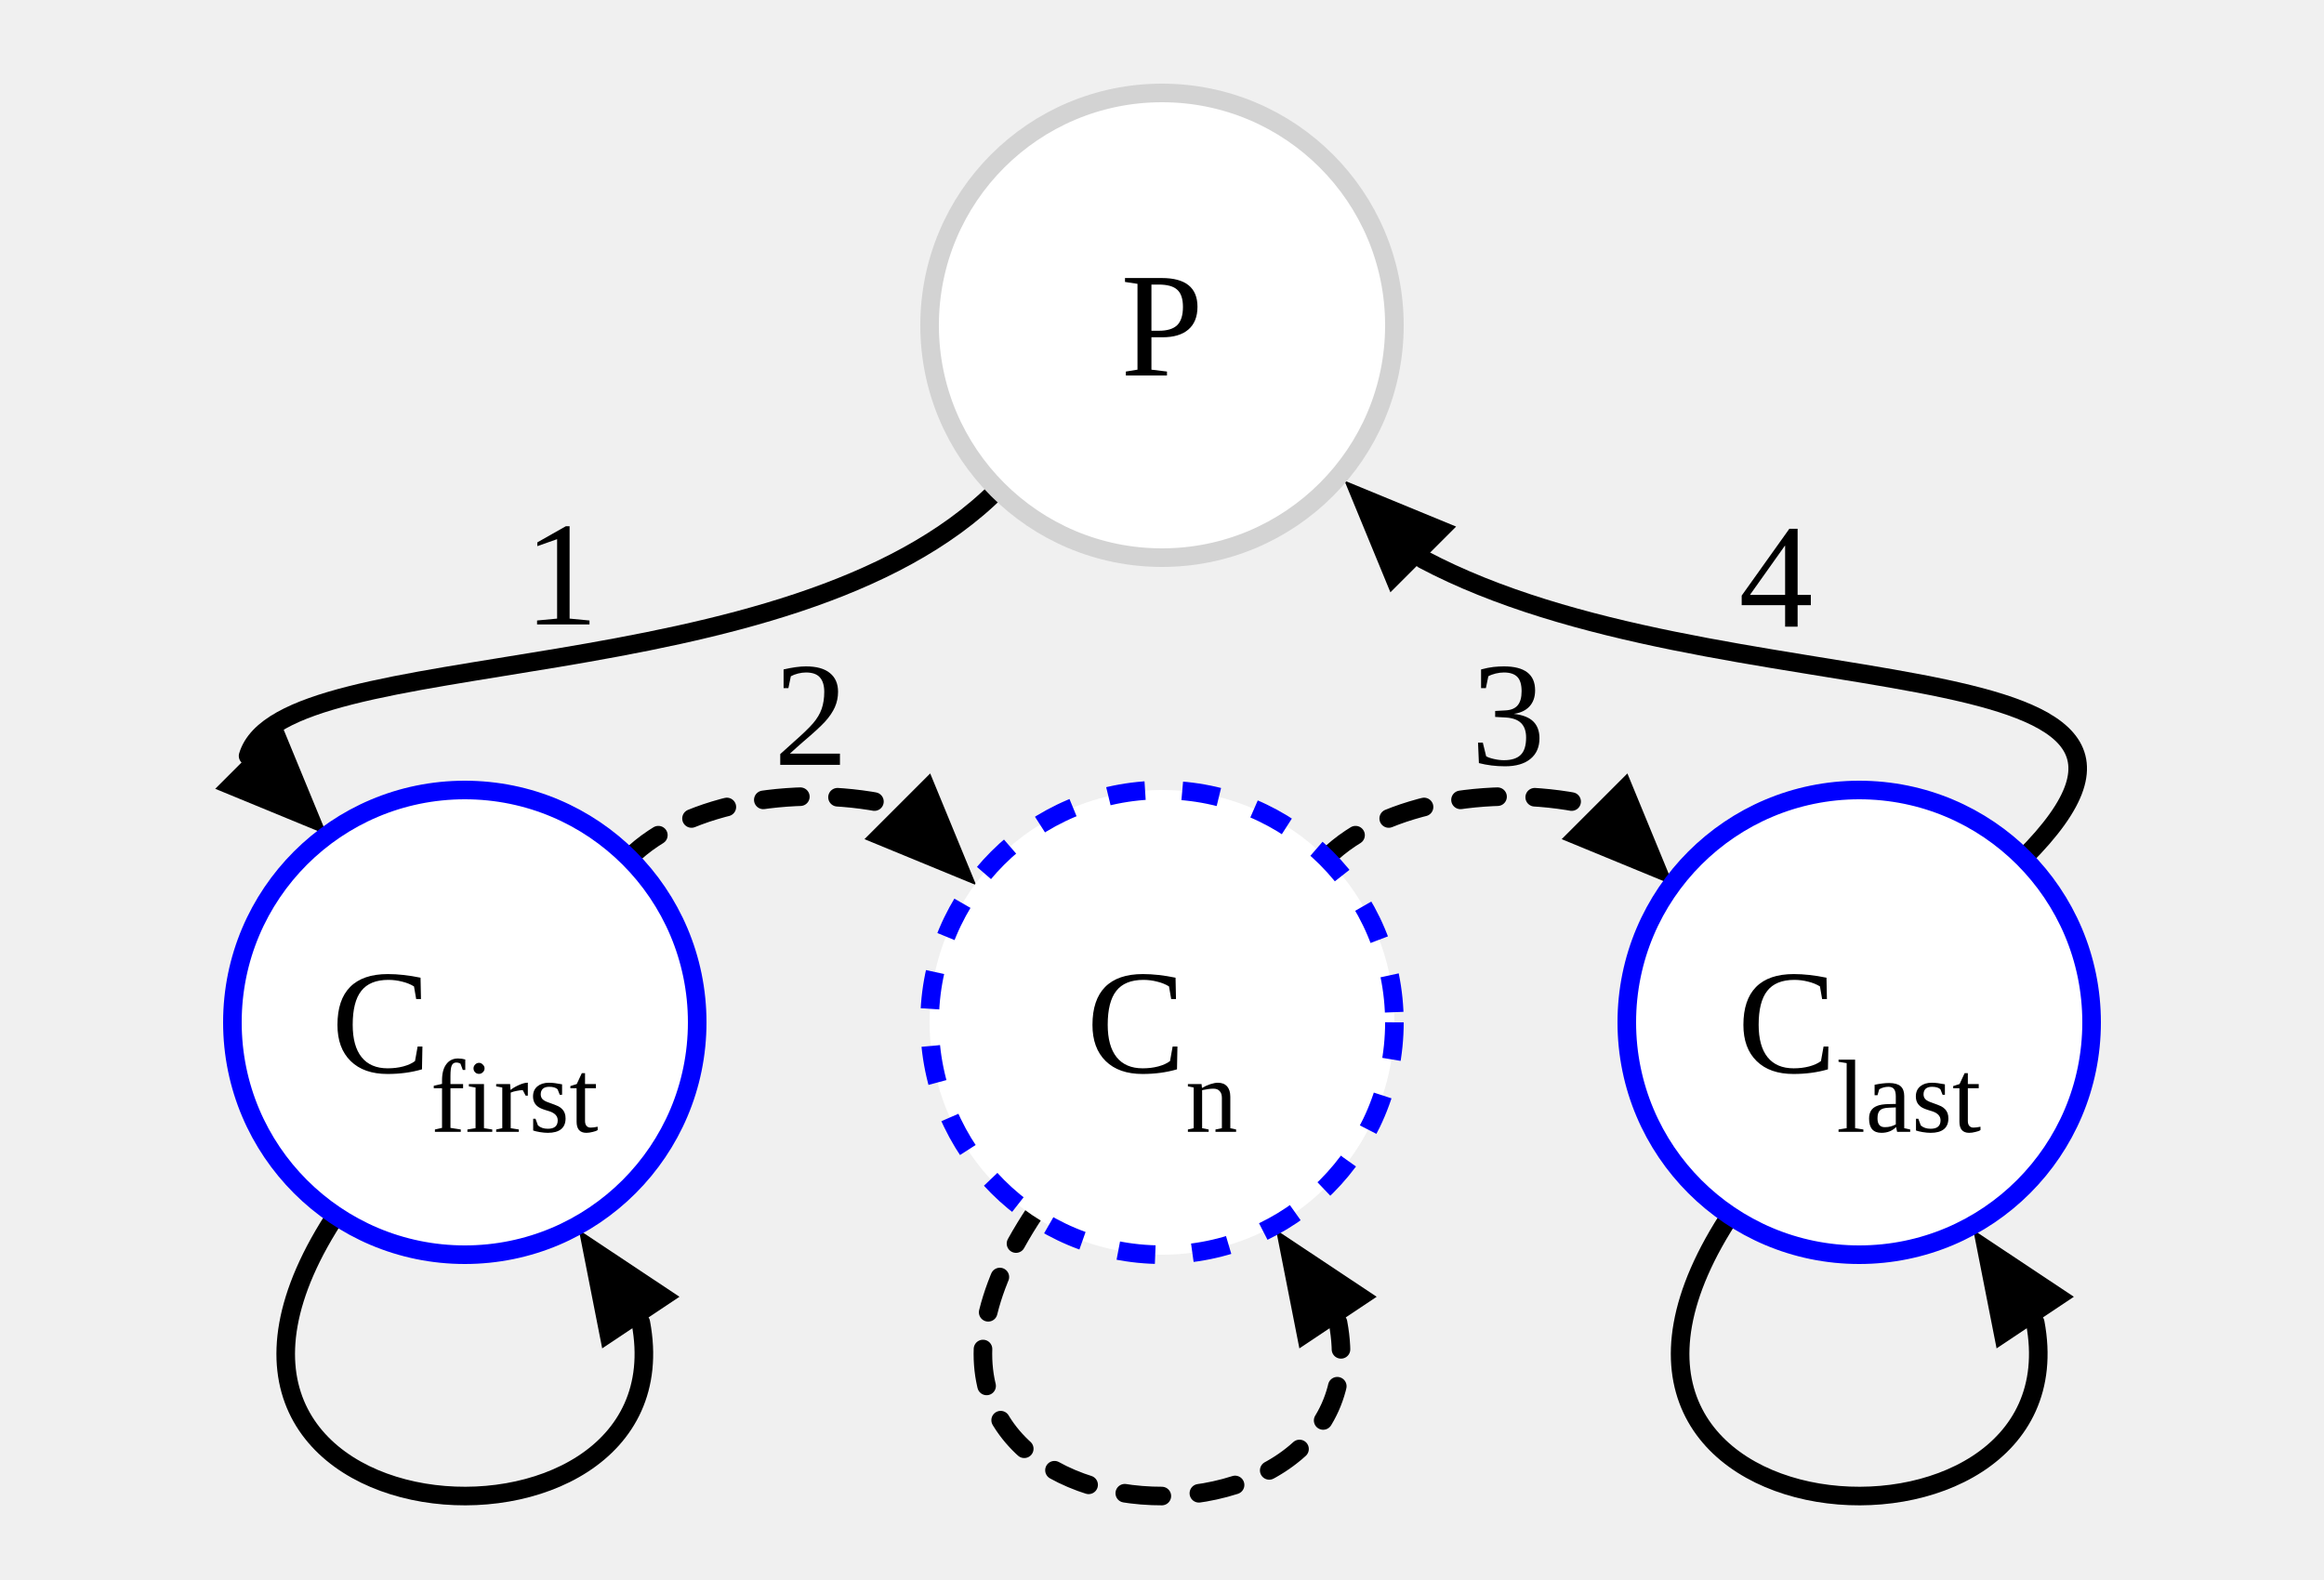
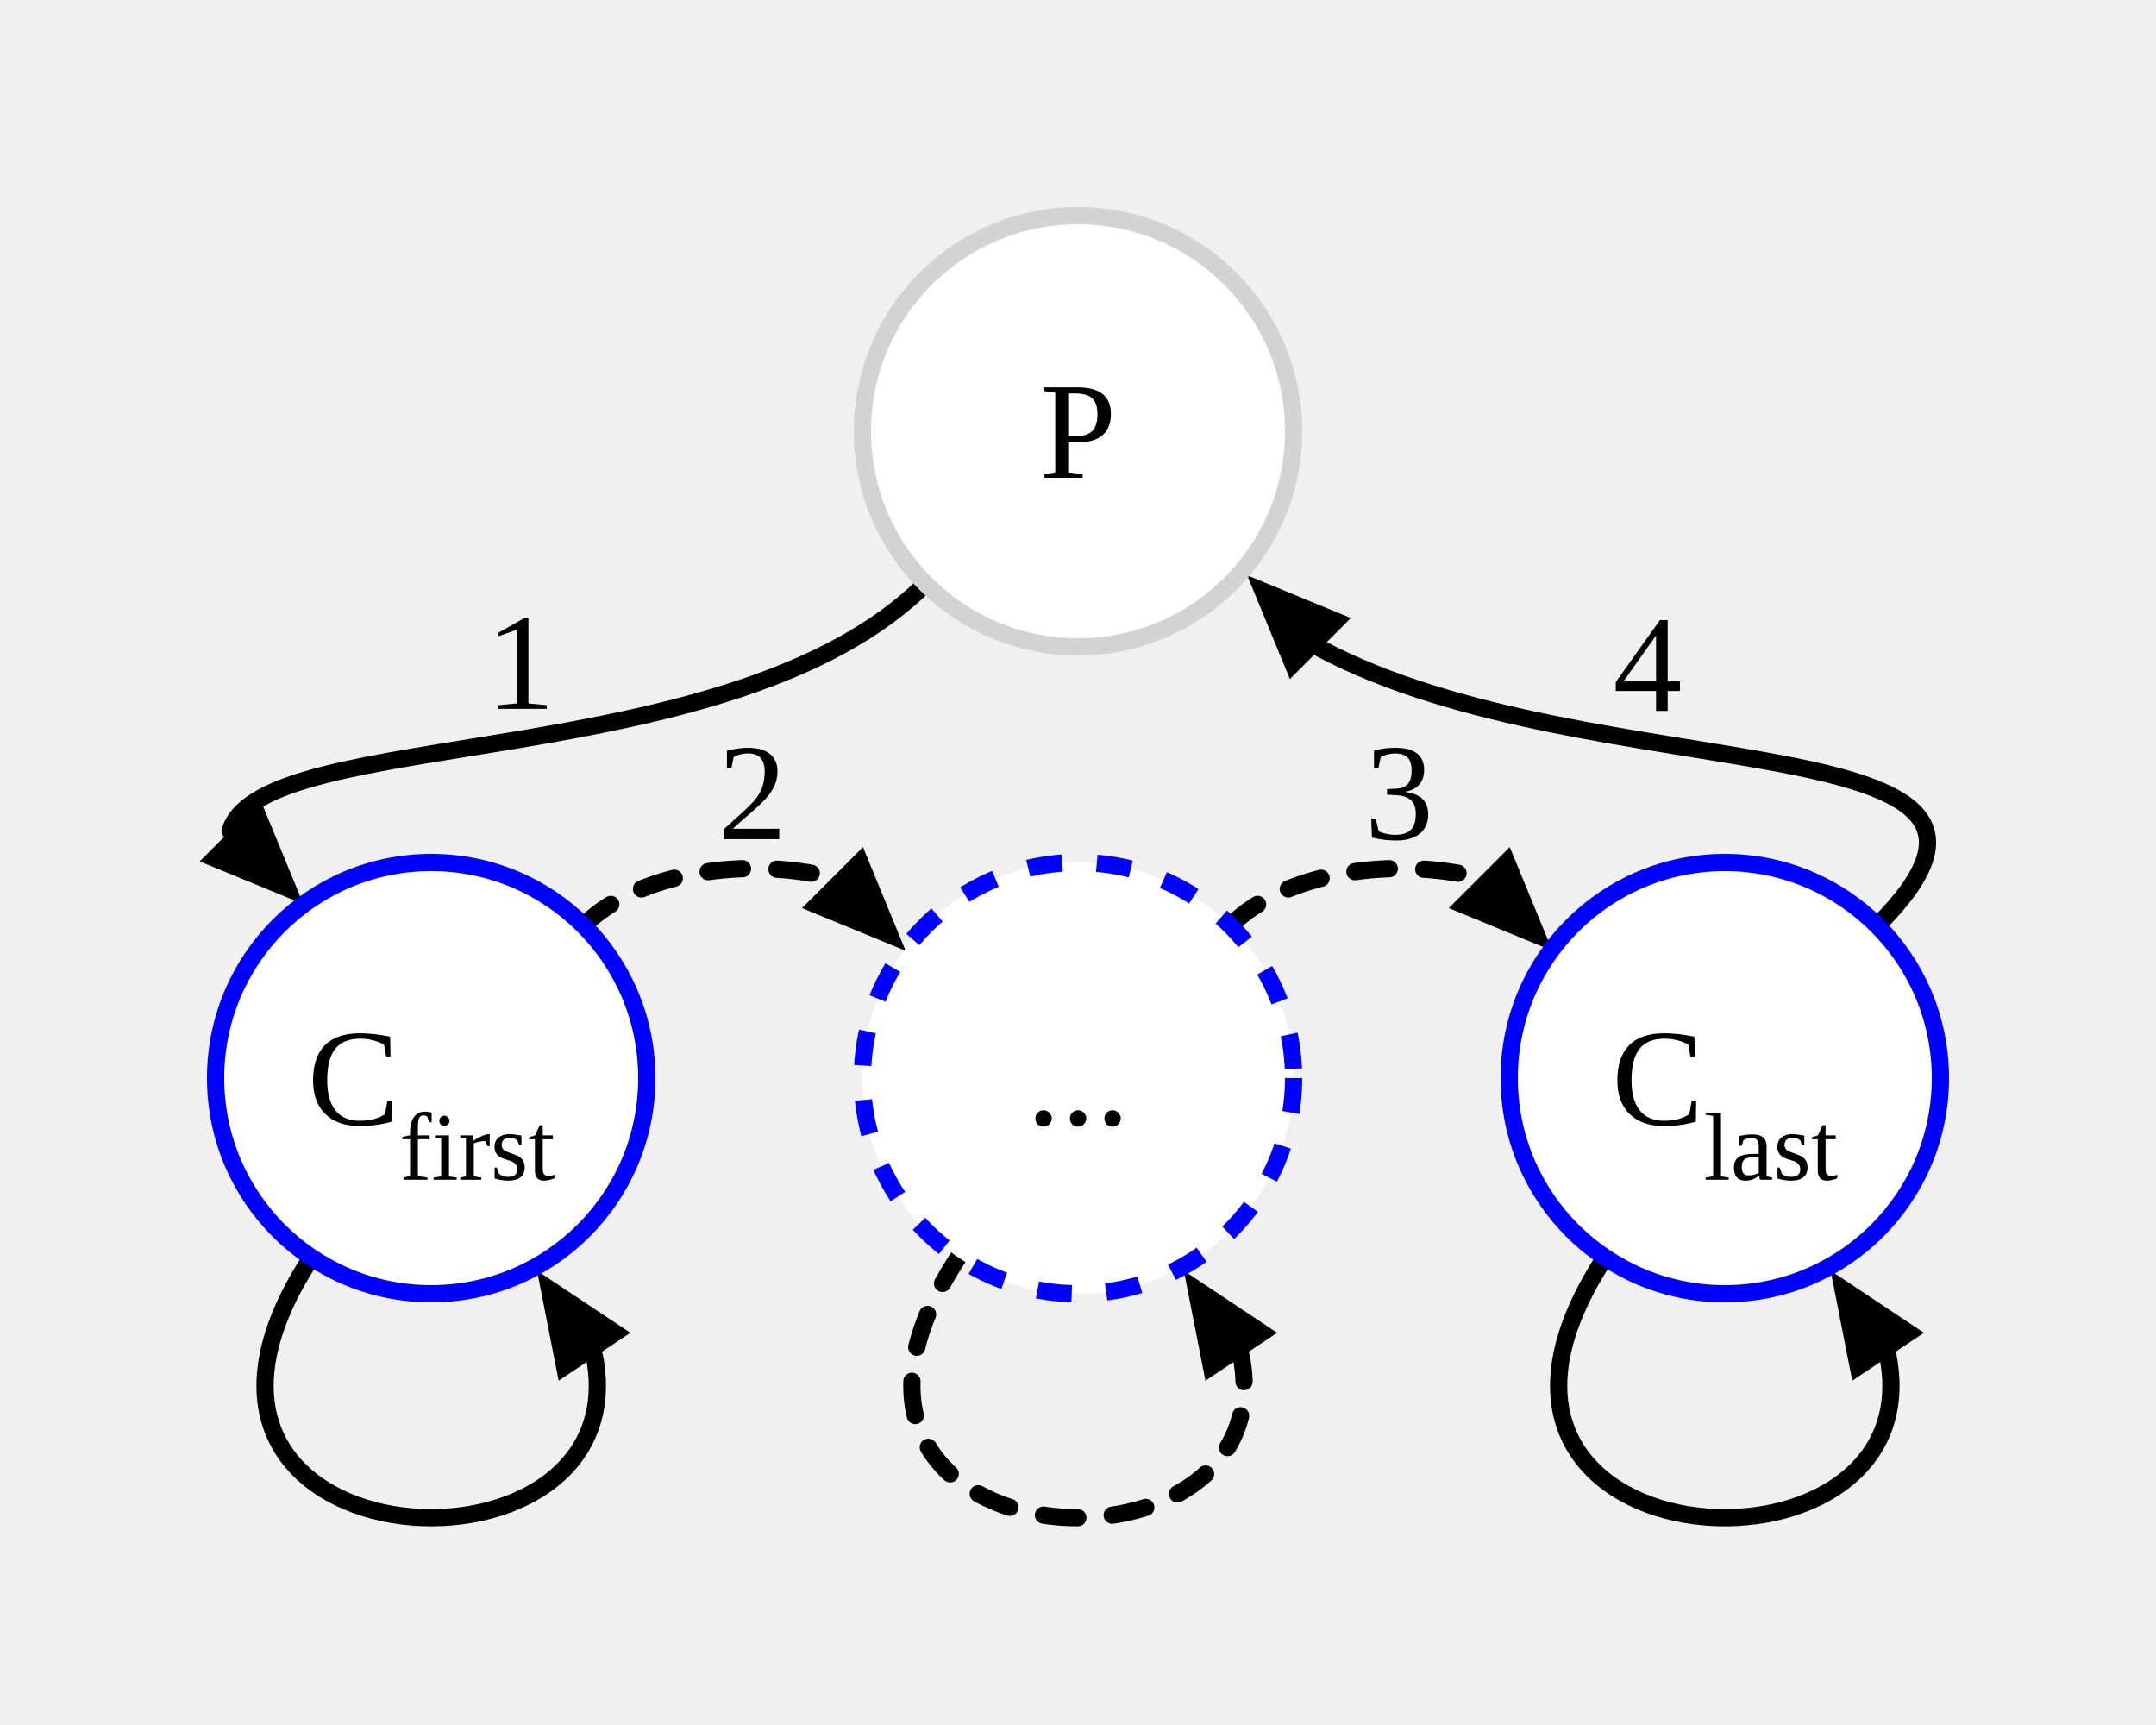
- <svg xmlns="http://www.w3.org/2000/svg" width="250" height="170">
-   <path d="M 107.322 52.678 C85.005 74.995 30.338 69.065 26.688 81.336" fill="none" stroke-dasharray="0" stroke-linecap="round" stroke-width="2" stroke="black" />
-   <polygon points="30.223 77.8, 35.173 89.821, 23.152 84.871" fill="black" stroke="none" />
-   <path d="M 36.378 130.387 C12.113 166.703 74.292 170.674 68.936 142.302" fill="none" stroke-dasharray="0" stroke-linecap="round" stroke-width="2" stroke="black" />
-   <polygon points="64.779 145.08, 62.269 132.325, 73.093 139.525" fill="black" stroke="none" />
-   <path d="M 67.678 92.322 C73.864 86.136 86.482 84.279 96.528 86.753" fill="none" stroke-dasharray="4" stroke-linecap="round" stroke-width="2" stroke="black" />
-   <polygon points="100.064 83.217, 105.013 95.238, 92.993 90.289" fill="black" stroke="none" />
-   <path d="M 111.378 130.387 C87.113 166.703 149.292 170.674 143.936 142.302" fill="none" stroke-dasharray="4" stroke-linecap="round" stroke-width="2" stroke="black" />
-   <polygon points="139.779 145.08, 137.269 132.325, 148.093 139.525" fill="black" stroke="none" />
-   <path d="M 142.678 92.322 C148.864 86.136 161.482 84.279 171.528 86.753" fill="none" stroke-dasharray="4" stroke-linecap="round" stroke-width="2" stroke="black" />
-   <polygon points="175.064 83.217, 180.013 95.238, 167.993 90.289" fill="black" stroke="none" />
-   <path d="M 186.378 130.387 C162.113 166.703 224.292 170.674 218.936 142.302" fill="none" stroke-dasharray="0" stroke-linecap="round" stroke-width="2" stroke="black" />
-   <polygon points="214.779 145.08, 212.269 132.325, 223.093 139.525" fill="black" stroke="none" />
-   <path d="M 217.678 92.322 C241.854 68.146 185.005 77.119 153.104 60.193" fill="none" stroke-dasharray="0" stroke-linecap="round" stroke-width="2" stroke="black" />
-   <polygon points="149.569 63.729, 144.619 51.708, 156.64 56.658" fill="black" stroke="none" />
-   <text font-size="16" text-anchor="middle" x="60.367" y="61.786" dominant-baseline="central" fill="black">
+ <svg xmlns="http://www.w3.org/2000/svg" width="250" height="200">
+   <path d="M 107.322 67.678 C85.005 89.995 30.338 84.065 26.688 96.336" fill="none" stroke-dasharray="0" stroke-linecap="round" stroke-width="2" stroke="black" />
+   <polygon points="30.223 92.8, 35.173 104.821, 23.152 99.871" fill="black" stroke="none" />
+   <path d="M 36.378 145.387 C12.113 181.703 74.292 185.674 68.936 157.302" fill="none" stroke-dasharray="0" stroke-linecap="round" stroke-width="2" stroke="black" />
+   <polygon points="64.779 160.08, 62.269 147.325, 73.093 154.525" fill="black" stroke="none" />
+   <path d="M 67.678 107.322 C73.864 101.136 86.482 99.279 96.528 101.753" fill="none" stroke-dasharray="4" stroke-linecap="round" stroke-width="2" stroke="black" />
+   <polygon points="100.064 98.217, 105.013 110.238, 92.993 105.289" fill="black" stroke="none" />
+   <path d="M 111.378 145.387 C87.113 181.703 149.292 185.674 143.936 157.302" fill="none" stroke-dasharray="4" stroke-linecap="round" stroke-width="2" stroke="black" />
+   <polygon points="139.779 160.08, 137.269 147.325, 148.093 154.525" fill="black" stroke="none" />
+   <path d="M 142.678 107.322 C148.864 101.136 161.482 99.279 171.528 101.753" fill="none" stroke-dasharray="4" stroke-linecap="round" stroke-width="2" stroke="black" />
+   <polygon points="175.064 98.217, 180.013 110.238, 167.993 105.289" fill="black" stroke="none" />
+   <path d="M 186.378 145.387 C162.113 181.703 224.292 185.674 218.936 157.302" fill="none" stroke-dasharray="0" stroke-linecap="round" stroke-width="2" stroke="black" />
+   <polygon points="214.779 160.08, 212.269 147.325, 223.093 154.525" fill="black" stroke="none" />
+   <path d="M 217.678 107.322 C241.854 83.146 185.005 92.119 153.104 75.193" fill="none" stroke-dasharray="0" stroke-linecap="round" stroke-width="2" stroke="black" />
+   <polygon points="149.569 78.729, 144.619 66.708, 156.64 71.658" fill="black" stroke="none" />
+   <text font-size="16" text-anchor="middle" x="60.367" y="76.786" dominant-baseline="central" fill="black">
1<tspan dy="8" font-size=".7em" />
  </text>
-   <text font-size="16" text-anchor="middle" x="87.232" y="76.894" dominant-baseline="central" fill="black">
+   <text font-size="16" text-anchor="middle" x="87.232" y="91.894" dominant-baseline="central" fill="black">
2<tspan dy="8" font-size=".7em" />
  </text>
-   <text font-size="16" text-anchor="middle" x="124.1" y="152.153" dominant-baseline="central" fill="black">
+   <text font-size="16" text-anchor="middle" x="124.1" y="167.153" dominant-baseline="central" fill="black">
    <tspan dy="8" font-size=".7em" />
  </text>
-   <text font-size="16" text-anchor="middle" x="162.232" y="76.894" dominant-baseline="central" fill="black">
+   <text font-size="16" text-anchor="middle" x="162.232" y="91.894" dominant-baseline="central" fill="black">
3<tspan dy="8" font-size=".7em" />
  </text>
-   <text font-size="16" text-anchor="middle" x="191.048" y="62.028" dominant-baseline="central" fill="black">
+   <text font-size="16" text-anchor="middle" x="191.048" y="77.028" dominant-baseline="central" fill="black">
4<tspan dy="8" font-size=".7em" />
  </text>
-   <circle cx="125" r="25" stroke="lightgrey" stroke-width="2" cy="35" fill="white" stroke-dasharray="0" />
-   <circle cx="50" r="25" stroke="blue" stroke-width="2" cy="110" fill="white" stroke-dasharray="0" />
-   <circle cx="125" r="25" stroke="blue" stroke-width="2" cy="110" fill="white" stroke-dasharray="4" />
-   <circle cx="200" r="25" stroke="blue" stroke-width="2" cy="110" fill="white" stroke-dasharray="0" />
-   <text font-size="16" text-anchor="middle" x="125" y="35" dominant-baseline="central" fill="">
+   <circle cx="125" r="25" stroke="lightgrey" stroke-width="2" cy="50" fill="white" stroke-dasharray="0" />
+   <circle cx="50" r="25" stroke="blue" stroke-width="2" cy="125" fill="white" stroke-dasharray="0" />
+   <circle cx="125" r="25" stroke="blue" stroke-width="2" cy="125" fill="white" stroke-dasharray="4" />
+   <circle cx="200" r="25" stroke="blue" stroke-width="2" cy="125" fill="white" stroke-dasharray="0" />
+   <text font-size="16" text-anchor="middle" x="125" y="50" dominant-baseline="central" fill="black">
P<tspan dy="8" font-size=".7em" />
  </text>
-   <text font-size="16" text-anchor="middle" x="50" y="110" dominant-baseline="central" fill="">
+   <text font-size="16" text-anchor="middle" x="50" y="125" dominant-baseline="central" fill="black">
C<tspan dy="8" font-size=".7em">first</tspan>
  </text>
-   <text font-size="16" text-anchor="middle" x="125" y="110" dominant-baseline="central" fill="">
- C<tspan dy="8" font-size=".7em">n</tspan>
+   <text font-size="16" text-anchor="middle" x="125" y="125" dominant-baseline="central" fill="black">
+ ...<tspan dy="8" font-size=".7em" />
  </text>
-   <text font-size="16" text-anchor="middle" x="200" y="110" dominant-baseline="central" fill="">
+   <text font-size="16" text-anchor="middle" x="200" y="125" dominant-baseline="central" fill="black">
C<tspan dy="8" font-size=".7em">last</tspan>
  </text>
</svg>
